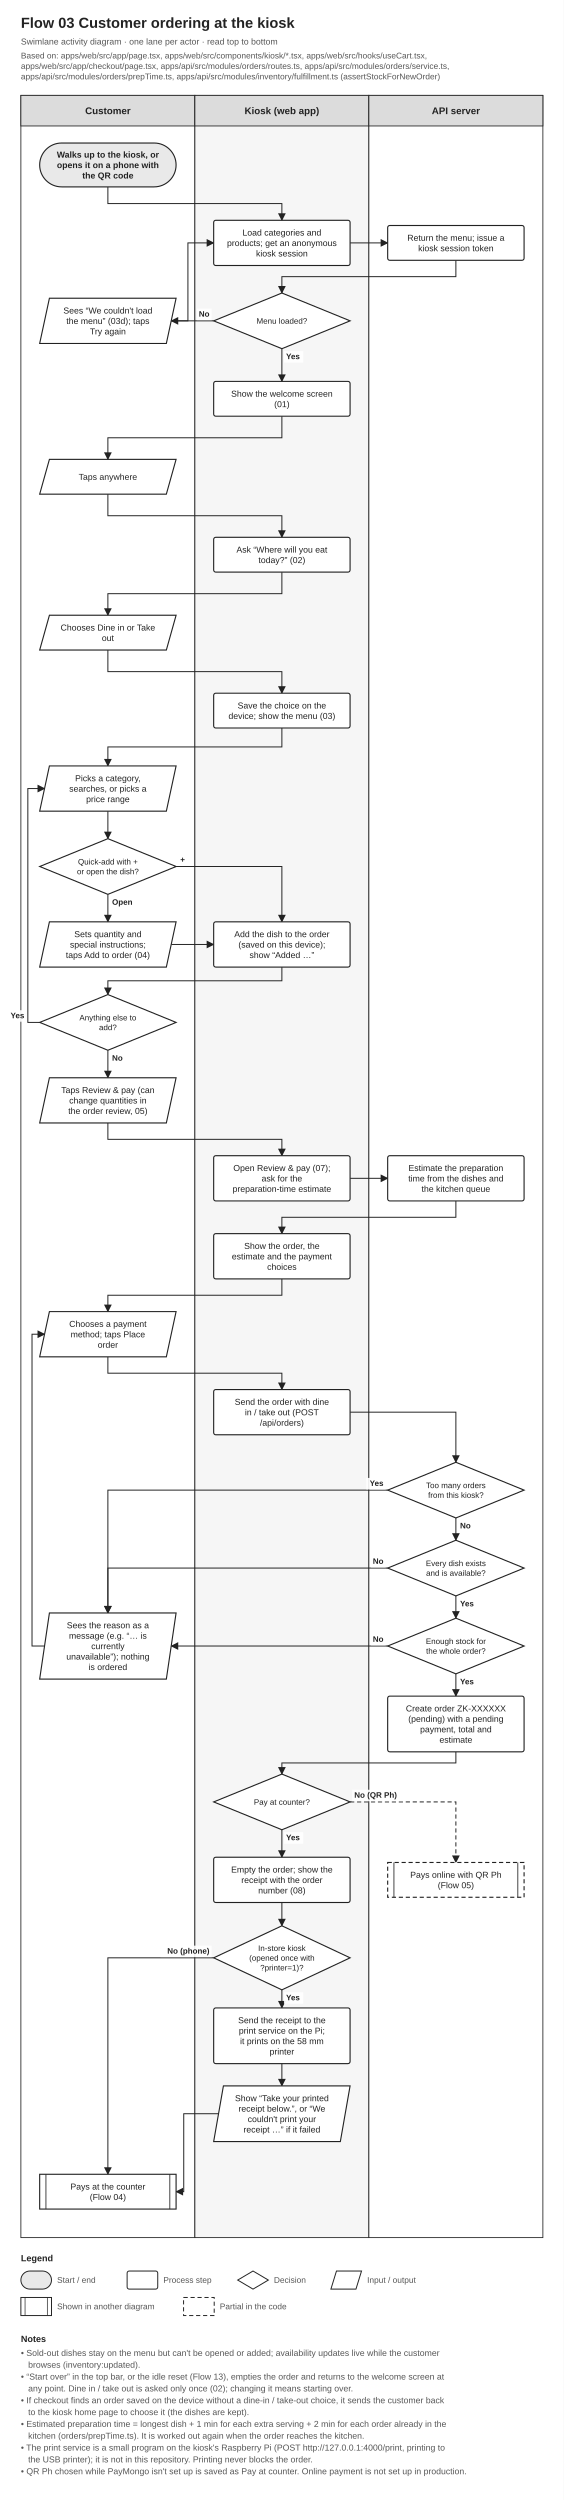
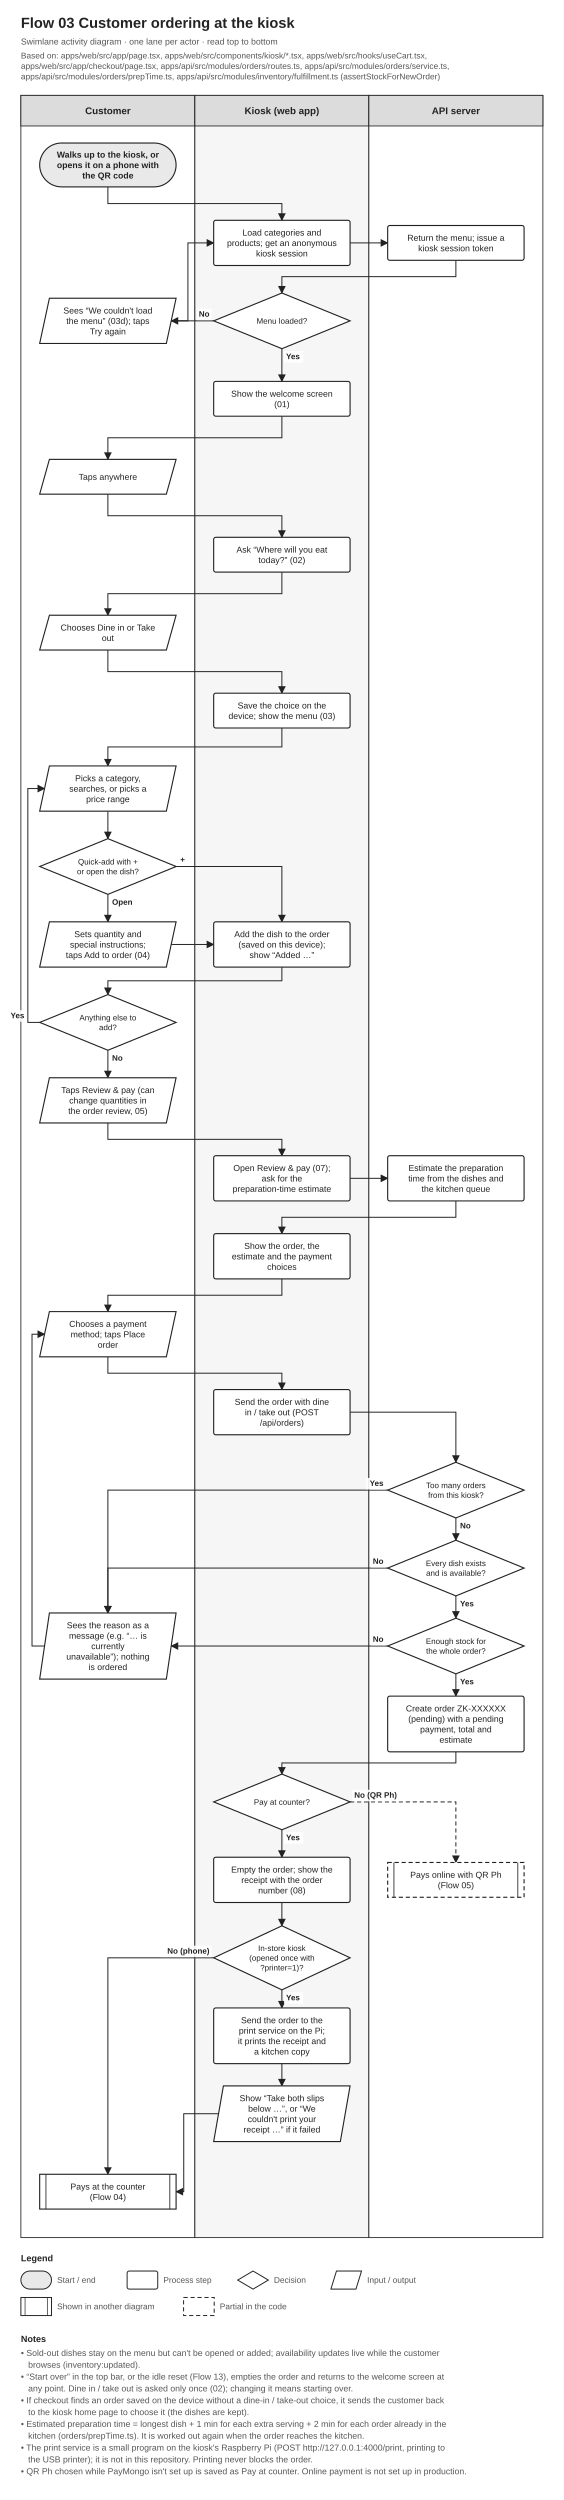
<svg xmlns="http://www.w3.org/2000/svg" width="810" height="3592" viewBox="0 0 810 3592">
  <defs>
    <marker id="arrow" viewBox="0 0 10 10" refX="9" refY="5" markerWidth="8" markerHeight="8" orient="auto-start-reverse">
      <path d="M0 0 L10 5 L0 10 z" fill="#222222" />
    </marker>
  </defs>
  <rect x="0" y="0" width="810" height="3592" fill="#ffffff" />
  <text x="30" y="40" font-family="Arial, Helvetica, sans-serif" font-size="21" font-weight="700" fill="#222222">Flow 03  Customer ordering at the kiosk</text>
  <text x="30" y="64" font-family="Arial, Helvetica, sans-serif" font-size="12.5" fill="#555555">Swimlane activity diagram · one lane per actor · read top to bottom</text>
  <text x="30" y="84" font-family="Arial, Helvetica, sans-serif" font-size="12" fill="#555555">Based on: apps/web/src/app/page.tsx, apps/web/src/components/kiosk/*.tsx, apps/web/src/hooks/useCart.tsx,</text>
  <text x="30" y="99" font-family="Arial, Helvetica, sans-serif" font-size="12" fill="#555555">apps/web/src/app/checkout/page.tsx, apps/api/src/modules/orders/routes.ts, apps/api/src/modules/orders/service.ts,</text>
  <text x="30" y="114" font-family="Arial, Helvetica, sans-serif" font-size="12" fill="#555555">apps/api/src/modules/orders/prepTime.ts, apps/api/src/modules/inventory/fulfillment.ts (assertStockForNewOrder)</text>
  <rect x="30" y="137" width="250" height="3078" fill="#ffffff" stroke="#222222" stroke-width="1.2" />
  <rect x="30" y="137" width="250" height="44" fill="#dcdcdc" stroke="#222222" stroke-width="1.2" />
  <text x="155.0" y="164" font-family="Arial, Helvetica, sans-serif" font-size="14" font-weight="700" text-anchor="middle" fill="#222222">Customer</text>
  <rect x="280" y="137" width="250" height="3078" fill="#f6f6f6" stroke="#222222" stroke-width="1.2" />
  <rect x="280" y="137" width="250" height="44" fill="#dcdcdc" stroke="#222222" stroke-width="1.2" />
  <text x="405.0" y="164" font-family="Arial, Helvetica, sans-serif" font-size="14" font-weight="700" text-anchor="middle" fill="#222222">Kiosk (web app)</text>
  <rect x="530" y="137" width="250" height="3078" fill="#ffffff" stroke="#222222" stroke-width="1.2" />
  <rect x="530" y="137" width="250" height="44" fill="#dcdcdc" stroke="#222222" stroke-width="1.2" />
  <text x="655.0" y="164" font-family="Arial, Helvetica, sans-serif" font-size="14" font-weight="700" text-anchor="middle" fill="#222222">API server</text>
  <path d="M155.0 268.5 L155.0 292.5 L405.0 292.5 L405.0 316.5" fill="none" stroke="#222222" stroke-width="1.4" marker-end="url(#arrow)" />
  <path d="M503.0 349.0 L557.0 349.0" fill="none" stroke="#222222" stroke-width="1.4" marker-end="url(#arrow)" />
  <path d="M655.0 374.0 L655.0 397.5 L405.0 397.5 L405.0 421.0" fill="none" stroke="#222222" stroke-width="1.4" marker-end="url(#arrow)" />
  <path d="M307.0 461.0 L246.0 461.0" fill="none" stroke="#222222" stroke-width="1.4" marker-end="url(#arrow)" />
  <rect x="282.89" y="443.5" width="21.11" height="16.5" fill="#ffffff" opacity="0.9" />
  <text x="301.0" y="455.0" font-family="Arial, Helvetica, sans-serif" font-size="11.5" font-weight="700" text-anchor="end" fill="#222222">No</text>
  <path d="M246.0 461.0 L270.0 461.0 L270.0 349.0 L307.0 349.0" fill="none" stroke="#222222" stroke-width="1.4" marker-end="url(#arrow)" />
  <path d="M405.0 501.0 L405.0 548.0" fill="none" stroke="#222222" stroke-width="1.4" marker-end="url(#arrow)" />
  <rect x="408.0" y="504.5" width="27.665" height="16.5" fill="#ffffff" opacity="0.9" />
  <text x="411.0" y="516.0" font-family="Arial, Helvetica, sans-serif" font-size="11.5" font-weight="700" text-anchor="start" fill="#222222">Yes</text>
  <path d="M405.0 598.0 L405.0 629.0 L155.0 629.0 L155.0 660.0" fill="none" stroke="#222222" stroke-width="1.4" marker-end="url(#arrow)" />
  <path d="M155.0 710.0 L155.0 741.0 L405.0 741.0 L405.0 772.0" fill="none" stroke="#222222" stroke-width="1.4" marker-end="url(#arrow)" />
  <path d="M405.0 822.0 L405.0 853.0 L155.0 853.0 L155.0 884.0" fill="none" stroke="#222222" stroke-width="1.4" marker-end="url(#arrow)" />
  <path d="M155.0 934.0 L155.0 965.0 L405.0 965.0 L405.0 996.0" fill="none" stroke="#222222" stroke-width="1.4" marker-end="url(#arrow)" />
  <path d="M405.0 1046.0 L405.0 1073.2 L155.0 1073.2 L155.0 1100.5" fill="none" stroke="#222222" stroke-width="1.4" marker-end="url(#arrow)" />
  <path d="M155.0 1165.5 L155.0 1205.0" fill="none" stroke="#222222" stroke-width="1.4" marker-end="url(#arrow)" />
  <path d="M155.0 1285.0 L155.0 1324.5" fill="none" stroke="#222222" stroke-width="1.4" marker-end="url(#arrow)" />
  <rect x="158.0" y="1288.5" width="34.22" height="16.5" fill="#ffffff" opacity="0.9" />
  <text x="161.0" y="1300.0" font-family="Arial, Helvetica, sans-serif" font-size="11.5" font-weight="700" text-anchor="start" fill="#222222">Open</text>
  <path d="M253.0 1245.0 L405.0 1245.0 L405.0 1324.5" fill="none" stroke="#222222" stroke-width="1.4" marker-end="url(#arrow)" />
  <rect x="256.0" y="1227.5" width="14.555" height="16.5" fill="#ffffff" opacity="0.9" />
  <text x="259.0" y="1239.0" font-family="Arial, Helvetica, sans-serif" font-size="11.5" font-weight="700" text-anchor="start" fill="#222222">+</text>
  <path d="M246.0 1357.0 L307.0 1357.0" fill="none" stroke="#222222" stroke-width="1.4" marker-end="url(#arrow)" />
  <path d="M405.0 1389.5 L405.0 1409.2 L155.0 1409.2 L155.0 1429.0" fill="none" stroke="#222222" stroke-width="1.4" marker-end="url(#arrow)" />
  <path d="M57.0 1469.0 L40.0 1469.0 L40.0 1133.0 L64.0 1133.0" fill="none" stroke="#222222" stroke-width="1.4" marker-end="url(#arrow)" />
  <rect x="10.335" y="1451.5" width="27.665" height="16.5" fill="#ffffff" opacity="0.9" />
  <text x="35" y="1463.0" font-family="Arial, Helvetica, sans-serif" font-size="11.5" font-weight="700" text-anchor="end" fill="#222222">Yes</text>
  <path d="M155.0 1509.0 L155.0 1548.5" fill="none" stroke="#222222" stroke-width="1.4" marker-end="url(#arrow)" />
  <rect x="158.0" y="1512.5" width="21.11" height="16.5" fill="#ffffff" opacity="0.9" />
  <text x="161.0" y="1524.0" font-family="Arial, Helvetica, sans-serif" font-size="11.5" font-weight="700" text-anchor="start" fill="#222222">No</text>
  <path d="M155.0 1613.5 L155.0 1637.0 L405.0 1637.0 L405.0 1660.5" fill="none" stroke="#222222" stroke-width="1.4" marker-end="url(#arrow)" />
  <path d="M503.0 1693.0 L557.0 1693.0" fill="none" stroke="#222222" stroke-width="1.4" marker-end="url(#arrow)" />
  <path d="M655.0 1725.5 L655.0 1749.0 L405.0 1749.0 L405.0 1772.5" fill="none" stroke="#222222" stroke-width="1.4" marker-end="url(#arrow)" />
  <path d="M405.0 1837.5 L405.0 1861.0 L155.0 1861.0 L155.0 1884.5" fill="none" stroke="#222222" stroke-width="1.4" marker-end="url(#arrow)" />
  <path d="M155.0 1949.5 L155.0 1973.0 L405.0 1973.0 L405.0 1996.5" fill="none" stroke="#222222" stroke-width="1.4" marker-end="url(#arrow)" />
  <path d="M503.0 2029.0 L655.0 2029.0 L655.0 2101.0" fill="none" stroke="#222222" stroke-width="1.4" marker-end="url(#arrow)" />
  <path d="M557.0 2141.0 L155.0 2141.0 L155.0 2317.5" fill="none" stroke="#222222" stroke-width="1.4" marker-end="url(#arrow)" />
  <rect x="526.335" y="2123.5" width="27.665" height="16.5" fill="#ffffff" opacity="0.9" />
  <text x="551.0" y="2135.0" font-family="Arial, Helvetica, sans-serif" font-size="11.5" font-weight="700" text-anchor="end" fill="#222222">Yes</text>
  <path d="M655.0 2181.0 L655.0 2213.0" fill="none" stroke="#222222" stroke-width="1.4" marker-end="url(#arrow)" />
  <rect x="658.0" y="2184.5" width="21.11" height="16.5" fill="#ffffff" opacity="0.9" />
  <text x="661.0" y="2196.0" font-family="Arial, Helvetica, sans-serif" font-size="11.5" font-weight="700" text-anchor="start" fill="#222222">No</text>
  <path d="M557.0 2253.0 L155.0 2253.0 L155.0 2317.5" fill="none" stroke="#222222" stroke-width="1.4" marker-end="url(#arrow)" />
  <rect x="532.89" y="2235.5" width="21.11" height="16.5" fill="#ffffff" opacity="0.9" />
  <text x="551.0" y="2247.0" font-family="Arial, Helvetica, sans-serif" font-size="11.5" font-weight="700" text-anchor="end" fill="#222222">No</text>
  <path d="M655.0 2293.0 L655.0 2325.0" fill="none" stroke="#222222" stroke-width="1.4" marker-end="url(#arrow)" />
  <rect x="658.0" y="2296.5" width="27.665" height="16.5" fill="#ffffff" opacity="0.9" />
  <text x="661.0" y="2308.0" font-family="Arial, Helvetica, sans-serif" font-size="11.5" font-weight="700" text-anchor="start" fill="#222222">Yes</text>
  <path d="M557.0 2365.0 L246.0 2365.0" fill="none" stroke="#222222" stroke-width="1.4" marker-end="url(#arrow)" />
  <rect x="532.89" y="2347.5" width="21.11" height="16.5" fill="#ffffff" opacity="0.9" />
  <text x="551.0" y="2359.0" font-family="Arial, Helvetica, sans-serif" font-size="11.5" font-weight="700" text-anchor="end" fill="#222222">No</text>
  <path d="M655.0 2405.0 L655.0 2437.0" fill="none" stroke="#222222" stroke-width="1.4" marker-end="url(#arrow)" />
  <rect x="658.0" y="2408.5" width="27.665" height="16.5" fill="#ffffff" opacity="0.9" />
  <text x="661.0" y="2420.0" font-family="Arial, Helvetica, sans-serif" font-size="11.5" font-weight="700" text-anchor="start" fill="#222222">Yes</text>
  <path d="M64.0 2365.0 L46.0 2365.0 L46.0 1917.0 L64.0 1917.0" fill="none" stroke="#222222" stroke-width="1.4" marker-end="url(#arrow)" />
  <path d="M655.0 2517.0 L655.0 2533.0 L405.0 2533.0 L405.0 2549.0" fill="none" stroke="#222222" stroke-width="1.4" marker-end="url(#arrow)" />
  <path d="M405.0 2629.0 L405.0 2668.5" fill="none" stroke="#222222" stroke-width="1.4" marker-end="url(#arrow)" />
  <rect x="408.0" y="2632.5" width="27.665" height="16.5" fill="#ffffff" opacity="0.9" />
  <text x="411.0" y="2644.0" font-family="Arial, Helvetica, sans-serif" font-size="11.5" font-weight="700" text-anchor="start" fill="#222222">Yes</text>
  <path d="M503.0 2589.0 L655.0 2589.0 L655.0 2676.0" fill="none" stroke="#222222" stroke-width="1.4" stroke-dasharray="6 4" marker-end="url(#arrow)" />
  <rect x="506.0" y="2571.5" width="73.55" height="16.5" fill="#ffffff" opacity="0.9" />
  <text x="509.0" y="2583.0" font-family="Arial, Helvetica, sans-serif" font-size="11.5" font-weight="700" text-anchor="start" fill="#222222">No (QR Ph)</text>
  <path d="M405.0 2733.5 L405.0 2767.0" fill="none" stroke="#222222" stroke-width="1.4" marker-end="url(#arrow)" />
  <path d="M405.0 2859.0 L405.0 2885.0" fill="none" stroke="#222222" stroke-width="1.4" marker-end="url(#arrow)" />
  <rect x="408.0" y="2862.5" width="27.665" height="16.5" fill="#ffffff" opacity="0.9" />
  <text x="411.0" y="2874.0" font-family="Arial, Helvetica, sans-serif" font-size="11.5" font-weight="700" text-anchor="start" fill="#222222">Yes</text>
  <path d="M307.0 2813.0 L155.0 2813.0 L155.0 3124.0" fill="none" stroke="#222222" stroke-width="1.4" marker-end="url(#arrow)" />
  <rect x="230.45" y="2795.5" width="73.55" height="16.5" fill="#ffffff" opacity="0.9" />
  <text x="301.0" y="2807.0" font-family="Arial, Helvetica, sans-serif" font-size="11.5" font-weight="700" text-anchor="end" fill="#222222">No (phone)</text>
  <path d="M405.0 2965.0 L405.0 2997.0" fill="none" stroke="#222222" stroke-width="1.4" marker-end="url(#arrow)" />
  <path d="M314.0 3037.0 L264.0 3037.0 L264.0 3149.0 L253.0 3149.0" fill="none" stroke="#222222" stroke-width="1.4" marker-end="url(#arrow)" />
  <rect x="57.0" y="205.5" width="196" height="63" rx="31.5" fill="#e9e9e9" stroke="#222222" stroke-width="1.6" />
  <text x="155.0" y="226.5" font-family="Arial, Helvetica, sans-serif" font-size="12.5" font-weight="700" text-anchor="middle" fill="#222222">Walks up to the kiosk, or</text>
  <text x="155.0" y="241.5" font-family="Arial, Helvetica, sans-serif" font-size="12.5" font-weight="700" text-anchor="middle" fill="#222222">opens it on a phone with</text>
  <text x="155.0" y="256.5" font-family="Arial, Helvetica, sans-serif" font-size="12.5" font-weight="700" text-anchor="middle" fill="#222222">the QR code</text>
  <rect x="307.0" y="316.5" width="196" height="65" rx="3" fill="#ffffff" stroke="#222222" stroke-width="1.6" />
  <text x="405.0" y="338.5" font-family="Arial, Helvetica, sans-serif" font-size="12.5" font-weight="400" text-anchor="middle" fill="#222222">Load categories and</text>
  <text x="405.0" y="353.5" font-family="Arial, Helvetica, sans-serif" font-size="12.5" font-weight="400" text-anchor="middle" fill="#222222">products; get an anonymous</text>
  <text x="405.0" y="368.5" font-family="Arial, Helvetica, sans-serif" font-size="12.5" font-weight="400" text-anchor="middle" fill="#222222">kiosk session</text>
  <rect x="557.0" y="324.0" width="196" height="50" rx="3" fill="#ffffff" stroke="#222222" stroke-width="1.6" />
  <text x="655.0" y="346.0" font-family="Arial, Helvetica, sans-serif" font-size="12.5" font-weight="400" text-anchor="middle" fill="#222222">Return the menu; issue a</text>
  <text x="655.0" y="361.0" font-family="Arial, Helvetica, sans-serif" font-size="12.5" font-weight="400" text-anchor="middle" fill="#222222">kiosk session token</text>
  <polygon points="405.0,421.0 503.0,461.0 405.0,501.0 307.0,461.0" fill="#ffffff" stroke="#222222" stroke-width="1.6" />
  <text x="405.0" y="465.14" font-family="Arial, Helvetica, sans-serif" font-size="11.5" font-weight="400" text-anchor="middle" fill="#222222">Menu loaded?</text>
  <polygon points="71.0,428.5 253.0,428.5 239.0,493.5 57.0,493.5" fill="#ffffff" stroke="#222222" stroke-width="1.6" />
  <text x="155.0" y="450.5" font-family="Arial, Helvetica, sans-serif" font-size="12.5" font-weight="400" text-anchor="middle" fill="#222222">Sees “We couldn't load</text>
  <text x="155.0" y="465.5" font-family="Arial, Helvetica, sans-serif" font-size="12.5" font-weight="400" text-anchor="middle" fill="#222222">the menu” (03d); taps</text>
  <text x="155.0" y="480.5" font-family="Arial, Helvetica, sans-serif" font-size="12.5" font-weight="400" text-anchor="middle" fill="#222222">Try again</text>
  <rect x="307.0" y="548.0" width="196" height="50" rx="3" fill="#ffffff" stroke="#222222" stroke-width="1.6" />
  <text x="405.0" y="570.0" font-family="Arial, Helvetica, sans-serif" font-size="12.5" font-weight="400" text-anchor="middle" fill="#222222">Show the welcome screen</text>
  <text x="405.0" y="585.0" font-family="Arial, Helvetica, sans-serif" font-size="12.5" font-weight="400" text-anchor="middle" fill="#222222">(01)</text>
  <polygon points="71.0,660.0 253.0,660.0 239.0,710.0 57.0,710.0" fill="#ffffff" stroke="#222222" stroke-width="1.6" />
  <text x="155.0" y="689.5" font-family="Arial, Helvetica, sans-serif" font-size="12.5" font-weight="400" text-anchor="middle" fill="#222222">Taps anywhere</text>
  <rect x="307.0" y="772.0" width="196" height="50" rx="3" fill="#ffffff" stroke="#222222" stroke-width="1.6" />
  <text x="405.0" y="794.0" font-family="Arial, Helvetica, sans-serif" font-size="12.5" font-weight="400" text-anchor="middle" fill="#222222">Ask “Where will you eat</text>
  <text x="405.0" y="809.0" font-family="Arial, Helvetica, sans-serif" font-size="12.5" font-weight="400" text-anchor="middle" fill="#222222">today?” (02)</text>
  <polygon points="71.0,884.0 253.0,884.0 239.0,934.0 57.0,934.0" fill="#ffffff" stroke="#222222" stroke-width="1.6" />
  <text x="155.0" y="906.0" font-family="Arial, Helvetica, sans-serif" font-size="12.5" font-weight="400" text-anchor="middle" fill="#222222">Chooses Dine in or Take</text>
  <text x="155.0" y="921.0" font-family="Arial, Helvetica, sans-serif" font-size="12.5" font-weight="400" text-anchor="middle" fill="#222222">out</text>
  <rect x="307.0" y="996.0" width="196" height="50" rx="3" fill="#ffffff" stroke="#222222" stroke-width="1.6" />
  <text x="405.0" y="1018.0" font-family="Arial, Helvetica, sans-serif" font-size="12.5" font-weight="400" text-anchor="middle" fill="#222222">Save the choice on the</text>
  <text x="405.0" y="1033.0" font-family="Arial, Helvetica, sans-serif" font-size="12.5" font-weight="400" text-anchor="middle" fill="#222222">device; show the menu (03)</text>
  <polygon points="71.0,1100.5 253.0,1100.5 239.0,1165.5 57.0,1165.5" fill="#ffffff" stroke="#222222" stroke-width="1.6" />
  <text x="155.0" y="1122.5" font-family="Arial, Helvetica, sans-serif" font-size="12.5" font-weight="400" text-anchor="middle" fill="#222222">Picks a category,</text>
  <text x="155.0" y="1137.5" font-family="Arial, Helvetica, sans-serif" font-size="12.5" font-weight="400" text-anchor="middle" fill="#222222">searches, or picks a</text>
  <text x="155.0" y="1152.5" font-family="Arial, Helvetica, sans-serif" font-size="12.5" font-weight="400" text-anchor="middle" fill="#222222">price range</text>
  <polygon points="155.0,1205.0 253.0,1245.0 155.0,1285.0 57.0,1245.0" fill="#ffffff" stroke="#222222" stroke-width="1.6" />
  <text x="155.0" y="1242.14" font-family="Arial, Helvetica, sans-serif" font-size="11.5" font-weight="400" text-anchor="middle" fill="#222222">Quick-add with +</text>
  <text x="155.0" y="1256.14" font-family="Arial, Helvetica, sans-serif" font-size="11.5" font-weight="400" text-anchor="middle" fill="#222222">or open the dish?</text>
  <polygon points="71.0,1324.5 253.0,1324.5 239.0,1389.5 57.0,1389.5" fill="#ffffff" stroke="#222222" stroke-width="1.6" />
  <text x="155.0" y="1346.5" font-family="Arial, Helvetica, sans-serif" font-size="12.5" font-weight="400" text-anchor="middle" fill="#222222">Sets quantity and</text>
  <text x="155.0" y="1361.5" font-family="Arial, Helvetica, sans-serif" font-size="12.5" font-weight="400" text-anchor="middle" fill="#222222">special instructions;</text>
  <text x="155.0" y="1376.5" font-family="Arial, Helvetica, sans-serif" font-size="12.5" font-weight="400" text-anchor="middle" fill="#222222">taps Add to order (04)</text>
  <rect x="307.0" y="1324.5" width="196" height="65" rx="3" fill="#ffffff" stroke="#222222" stroke-width="1.6" />
  <text x="405.0" y="1346.5" font-family="Arial, Helvetica, sans-serif" font-size="12.5" font-weight="400" text-anchor="middle" fill="#222222">Add the dish to the order</text>
  <text x="405.0" y="1361.5" font-family="Arial, Helvetica, sans-serif" font-size="12.5" font-weight="400" text-anchor="middle" fill="#222222">(saved on this device);</text>
  <text x="405.0" y="1376.5" font-family="Arial, Helvetica, sans-serif" font-size="12.5" font-weight="400" text-anchor="middle" fill="#222222">show “Added …”</text>
  <polygon points="155.0,1429.0 253.0,1469.0 155.0,1509.0 57.0,1469.0" fill="#ffffff" stroke="#222222" stroke-width="1.6" />
  <text x="155.0" y="1466.14" font-family="Arial, Helvetica, sans-serif" font-size="11.5" font-weight="400" text-anchor="middle" fill="#222222">Anything else to</text>
  <text x="155.0" y="1480.14" font-family="Arial, Helvetica, sans-serif" font-size="11.5" font-weight="400" text-anchor="middle" fill="#222222">add?</text>
  <polygon points="71.0,1548.5 253.0,1548.5 239.0,1613.5 57.0,1613.5" fill="#ffffff" stroke="#222222" stroke-width="1.6" />
  <text x="155.0" y="1570.5" font-family="Arial, Helvetica, sans-serif" font-size="12.5" font-weight="400" text-anchor="middle" fill="#222222">Taps Review &amp; pay (can</text>
  <text x="155.0" y="1585.5" font-family="Arial, Helvetica, sans-serif" font-size="12.5" font-weight="400" text-anchor="middle" fill="#222222">change quantities in</text>
  <text x="155.0" y="1600.5" font-family="Arial, Helvetica, sans-serif" font-size="12.5" font-weight="400" text-anchor="middle" fill="#222222">the order review, 05)</text>
  <rect x="307.0" y="1660.5" width="196" height="65" rx="3" fill="#ffffff" stroke="#222222" stroke-width="1.6" />
  <text x="405.0" y="1682.5" font-family="Arial, Helvetica, sans-serif" font-size="12.5" font-weight="400" text-anchor="middle" fill="#222222">Open Review &amp; pay (07);</text>
  <text x="405.0" y="1697.5" font-family="Arial, Helvetica, sans-serif" font-size="12.5" font-weight="400" text-anchor="middle" fill="#222222">ask for the</text>
  <text x="405.0" y="1712.5" font-family="Arial, Helvetica, sans-serif" font-size="12.5" font-weight="400" text-anchor="middle" fill="#222222">preparation-time estimate</text>
  <rect x="557.0" y="1660.5" width="196" height="65" rx="3" fill="#ffffff" stroke="#222222" stroke-width="1.6" />
  <text x="655.0" y="1682.5" font-family="Arial, Helvetica, sans-serif" font-size="12.5" font-weight="400" text-anchor="middle" fill="#222222">Estimate the preparation</text>
  <text x="655.0" y="1697.5" font-family="Arial, Helvetica, sans-serif" font-size="12.5" font-weight="400" text-anchor="middle" fill="#222222">time from the dishes and</text>
  <text x="655.0" y="1712.5" font-family="Arial, Helvetica, sans-serif" font-size="12.5" font-weight="400" text-anchor="middle" fill="#222222">the kitchen queue</text>
  <rect x="307.0" y="1772.5" width="196" height="65" rx="3" fill="#ffffff" stroke="#222222" stroke-width="1.6" />
  <text x="405.0" y="1794.5" font-family="Arial, Helvetica, sans-serif" font-size="12.5" font-weight="400" text-anchor="middle" fill="#222222">Show the order, the</text>
  <text x="405.0" y="1809.5" font-family="Arial, Helvetica, sans-serif" font-size="12.5" font-weight="400" text-anchor="middle" fill="#222222">estimate and the payment</text>
  <text x="405.0" y="1824.5" font-family="Arial, Helvetica, sans-serif" font-size="12.5" font-weight="400" text-anchor="middle" fill="#222222">choices</text>
  <polygon points="71.0,1884.5 253.0,1884.5 239.0,1949.5 57.0,1949.5" fill="#ffffff" stroke="#222222" stroke-width="1.6" />
  <text x="155.0" y="1906.5" font-family="Arial, Helvetica, sans-serif" font-size="12.5" font-weight="400" text-anchor="middle" fill="#222222">Chooses a payment</text>
  <text x="155.0" y="1921.5" font-family="Arial, Helvetica, sans-serif" font-size="12.5" font-weight="400" text-anchor="middle" fill="#222222">method; taps Place</text>
  <text x="155.0" y="1936.5" font-family="Arial, Helvetica, sans-serif" font-size="12.5" font-weight="400" text-anchor="middle" fill="#222222">order</text>
  <rect x="307.0" y="1996.5" width="196" height="65" rx="3" fill="#ffffff" stroke="#222222" stroke-width="1.6" />
  <text x="405.0" y="2018.5" font-family="Arial, Helvetica, sans-serif" font-size="12.5" font-weight="400" text-anchor="middle" fill="#222222">Send the order with dine</text>
  <text x="405.0" y="2033.5" font-family="Arial, Helvetica, sans-serif" font-size="12.5" font-weight="400" text-anchor="middle" fill="#222222">in / take out (POST</text>
  <text x="405.0" y="2048.5" font-family="Arial, Helvetica, sans-serif" font-size="12.5" font-weight="400" text-anchor="middle" fill="#222222">/api/orders)</text>
  <polygon points="655.0,2101.0 753.0,2141.0 655.0,2181.0 557.0,2141.0" fill="#ffffff" stroke="#222222" stroke-width="1.6" />
  <text x="655.0" y="2138.14" font-family="Arial, Helvetica, sans-serif" font-size="11.5" font-weight="400" text-anchor="middle" fill="#222222">Too many orders</text>
  <text x="655.0" y="2152.14" font-family="Arial, Helvetica, sans-serif" font-size="11.5" font-weight="400" text-anchor="middle" fill="#222222">from this kiosk?</text>
  <polygon points="655.0,2213.0 753.0,2253.0 655.0,2293.0 557.0,2253.0" fill="#ffffff" stroke="#222222" stroke-width="1.6" />
  <text x="655.0" y="2250.14" font-family="Arial, Helvetica, sans-serif" font-size="11.5" font-weight="400" text-anchor="middle" fill="#222222">Every dish exists</text>
  <text x="655.0" y="2264.14" font-family="Arial, Helvetica, sans-serif" font-size="11.5" font-weight="400" text-anchor="middle" fill="#222222">and is available?</text>
  <polygon points="655.0,2325.0 753.0,2365.0 655.0,2405.0 557.0,2365.0" fill="#ffffff" stroke="#222222" stroke-width="1.6" />
  <text x="655.0" y="2362.14" font-family="Arial, Helvetica, sans-serif" font-size="11.5" font-weight="400" text-anchor="middle" fill="#222222">Enough stock for</text>
  <text x="655.0" y="2376.14" font-family="Arial, Helvetica, sans-serif" font-size="11.5" font-weight="400" text-anchor="middle" fill="#222222">the whole order?</text>
  <polygon points="71.0,2317.5 253.0,2317.5 239.0,2412.5 57.0,2412.5" fill="#ffffff" stroke="#222222" stroke-width="1.6" />
  <text x="155.0" y="2339.5" font-family="Arial, Helvetica, sans-serif" font-size="12.5" font-weight="400" text-anchor="middle" fill="#222222">Sees the reason as a</text>
  <text x="155.0" y="2354.5" font-family="Arial, Helvetica, sans-serif" font-size="12.5" font-weight="400" text-anchor="middle" fill="#222222">message (e.g. “… is</text>
  <text x="155.0" y="2369.5" font-family="Arial, Helvetica, sans-serif" font-size="12.5" font-weight="400" text-anchor="middle" fill="#222222">currently</text>
  <text x="155.0" y="2384.5" font-family="Arial, Helvetica, sans-serif" font-size="12.5" font-weight="400" text-anchor="middle" fill="#222222">unavailable”); nothing</text>
  <text x="155.0" y="2399.5" font-family="Arial, Helvetica, sans-serif" font-size="12.5" font-weight="400" text-anchor="middle" fill="#222222">is ordered</text>
  <rect x="557.0" y="2437.0" width="196" height="80" rx="3" fill="#ffffff" stroke="#222222" stroke-width="1.6" />
  <text x="655.0" y="2459.0" font-family="Arial, Helvetica, sans-serif" font-size="12.5" font-weight="400" text-anchor="middle" fill="#222222">Create order ZK-XXXXXX</text>
  <text x="655.0" y="2474.0" font-family="Arial, Helvetica, sans-serif" font-size="12.5" font-weight="400" text-anchor="middle" fill="#222222">(pending) with a pending</text>
  <text x="655.0" y="2489.0" font-family="Arial, Helvetica, sans-serif" font-size="12.5" font-weight="400" text-anchor="middle" fill="#222222">payment, total and</text>
  <text x="655.0" y="2504.0" font-family="Arial, Helvetica, sans-serif" font-size="12.5" font-weight="400" text-anchor="middle" fill="#222222">estimate</text>
  <polygon points="405.0,2549.0 503.0,2589.0 405.0,2629.0 307.0,2589.0" fill="#ffffff" stroke="#222222" stroke-width="1.6" />
  <text x="405.0" y="2593.14" font-family="Arial, Helvetica, sans-serif" font-size="11.5" font-weight="400" text-anchor="middle" fill="#222222">Pay at counter?</text>
  <rect x="307.0" y="2668.5" width="196" height="65" rx="3" fill="#ffffff" stroke="#222222" stroke-width="1.6" />
  <text x="405.0" y="2690.5" font-family="Arial, Helvetica, sans-serif" font-size="12.5" font-weight="400" text-anchor="middle" fill="#222222">Empty the order; show the</text>
  <text x="405.0" y="2705.5" font-family="Arial, Helvetica, sans-serif" font-size="12.5" font-weight="400" text-anchor="middle" fill="#222222">receipt with the order</text>
  <text x="405.0" y="2720.5" font-family="Arial, Helvetica, sans-serif" font-size="12.5" font-weight="400" text-anchor="middle" fill="#222222">number (08)</text>
  <polygon points="405.0,2767.0 503.0,2813.0 405.0,2859.0 307.0,2813.0" fill="#ffffff" stroke="#222222" stroke-width="1.6" />
  <text x="405.0" y="2803.14" font-family="Arial, Helvetica, sans-serif" font-size="11.5" font-weight="400" text-anchor="middle" fill="#222222">In-store kiosk</text>
  <text x="405.0" y="2817.14" font-family="Arial, Helvetica, sans-serif" font-size="11.5" font-weight="400" text-anchor="middle" fill="#222222">(opened once with</text>
  <text x="405.0" y="2831.14" font-family="Arial, Helvetica, sans-serif" font-size="11.5" font-weight="400" text-anchor="middle" fill="#222222">?printer=1)?</text>
  <rect x="307.0" y="2885.0" width="196" height="80" rx="3" fill="#ffffff" stroke="#222222" stroke-width="1.6" />
-   <text x="405.0" y="2907.0" font-family="Arial, Helvetica, sans-serif" font-size="12.5" font-weight="400" text-anchor="middle" fill="#222222">Send the receipt to the</text>
+   <text x="405.0" y="2907.0" font-family="Arial, Helvetica, sans-serif" font-size="12.5" font-weight="400" text-anchor="middle" fill="#222222">Send the order to the</text>
  <text x="405.0" y="2922.0" font-family="Arial, Helvetica, sans-serif" font-size="12.5" font-weight="400" text-anchor="middle" fill="#222222">print service on the Pi;</text>
-   <text x="405.0" y="2937.0" font-family="Arial, Helvetica, sans-serif" font-size="12.5" font-weight="400" text-anchor="middle" fill="#222222">it prints on the 58 mm</text>
-   <text x="405.0" y="2952.0" font-family="Arial, Helvetica, sans-serif" font-size="12.5" font-weight="400" text-anchor="middle" fill="#222222">printer</text>
+   <text x="405.0" y="2937.0" font-family="Arial, Helvetica, sans-serif" font-size="12.5" font-weight="400" text-anchor="middle" fill="#222222">it prints the receipt and</text>
+   <text x="405.0" y="2952.0" font-family="Arial, Helvetica, sans-serif" font-size="12.5" font-weight="400" text-anchor="middle" fill="#222222">a kitchen copy</text>
  <polygon points="321.0,2997.0 503.0,2997.0 489.0,3077.0 307.0,3077.0" fill="#ffffff" stroke="#222222" stroke-width="1.6" />
-   <text x="405.0" y="3019.0" font-family="Arial, Helvetica, sans-serif" font-size="12.5" font-weight="400" text-anchor="middle" fill="#222222">Show “Take your printed</text>
-   <text x="405.0" y="3034.0" font-family="Arial, Helvetica, sans-serif" font-size="12.5" font-weight="400" text-anchor="middle" fill="#222222">receipt below.”, or “We</text>
+   <text x="405.0" y="3019.0" font-family="Arial, Helvetica, sans-serif" font-size="12.5" font-weight="400" text-anchor="middle" fill="#222222">Show “Take both slips</text>
+   <text x="405.0" y="3034.0" font-family="Arial, Helvetica, sans-serif" font-size="12.5" font-weight="400" text-anchor="middle" fill="#222222">below …”, or “We</text>
  <text x="405.0" y="3049.0" font-family="Arial, Helvetica, sans-serif" font-size="12.5" font-weight="400" text-anchor="middle" fill="#222222">couldn't print your</text>
  <text x="405.0" y="3064.0" font-family="Arial, Helvetica, sans-serif" font-size="12.5" font-weight="400" text-anchor="middle" fill="#222222">receipt …” if it failed</text>
  <rect x="57.0" y="3124.0" width="196" height="50" fill="#ffffff" stroke="#222222" stroke-width="1.6" />
  <line x1="66.0" y1="3124.0" x2="66.0" y2="3174.0" stroke="#222222" stroke-width="1.2" />
  <line x1="244.0" y1="3124.0" x2="244.0" y2="3174.0" stroke="#222222" stroke-width="1.2" />
  <text x="155.0" y="3146.0" font-family="Arial, Helvetica, sans-serif" font-size="12.5" font-weight="400" text-anchor="middle" fill="#222222">Pays at the counter</text>
  <text x="155.0" y="3161.0" font-family="Arial, Helvetica, sans-serif" font-size="12.5" font-weight="400" text-anchor="middle" fill="#222222">(Flow 04)</text>
  <rect x="557.0" y="2676.0" width="196" height="50" fill="#ffffff" stroke="#222222" stroke-width="1.6" stroke-dasharray="6 4" />
  <line x1="566.0" y1="2676.0" x2="566.0" y2="2726.0" stroke="#222222" stroke-width="1.2" />
  <line x1="744.0" y1="2676.0" x2="744.0" y2="2726.0" stroke="#222222" stroke-width="1.2" />
  <text x="655.0" y="2698.0" font-family="Arial, Helvetica, sans-serif" font-size="12.5" font-weight="400" text-anchor="middle" fill="#222222">Pays online with QR Ph</text>
  <text x="655.0" y="2713.0" font-family="Arial, Helvetica, sans-serif" font-size="12.5" font-weight="400" text-anchor="middle" fill="#222222">(Flow 05)</text>
  <text x="30" y="3249" font-family="Arial, Helvetica, sans-serif" font-size="13" font-weight="700" fill="#222222">Legend</text>
  <rect x="30" y="3263" width="44" height="26" rx="13" fill="#e9e9e9" stroke="#222222" stroke-width="1.4" />
  <text x="82" y="3280" font-family="Arial, Helvetica, sans-serif" font-size="12" fill="#555555">Start / end</text>
  <rect x="182.64" y="3263" width="44" height="26" rx="3" fill="#ffffff" stroke="#222222" stroke-width="1.4" />
  <text x="234.64" y="3280" font-family="Arial, Helvetica, sans-serif" font-size="12" fill="#555555">Process step</text>
  <polygon points="363.52,3263 385.52,3276.0 363.52,3289 341.52,3276.0" fill="#ffffff" stroke="#222222" stroke-width="1.4" />
  <text x="393.52" y="3280" font-family="Arial, Helvetica, sans-serif" font-size="12" fill="#555555">Decision</text>
  <polygon points="483.44,3263 519.44,3263 511.44,3289 475.44,3289" fill="#ffffff" stroke="#222222" stroke-width="1.4" />
  <text x="527.44" y="3280" font-family="Arial, Helvetica, sans-serif" font-size="12" fill="#555555">Input / output</text>
  <rect x="30" y="3301" width="44" height="26" fill="#ffffff" stroke="#222222" stroke-width="1.4" />
  <line x1="36" y1="3301" x2="36" y2="3327" stroke="#222222" />
  <line x1="68" y1="3301" x2="68" y2="3327" stroke="#222222" />
  <text x="82" y="3318" font-family="Arial, Helvetica, sans-serif" font-size="12" fill="#555555">Shown in another diagram</text>
  <rect x="263.76" y="3301" width="44" height="26" fill="#ffffff" stroke="#222222" stroke-width="1.4" stroke-dasharray="6 4" />
  <text x="315.76" y="3318" font-family="Arial, Helvetica, sans-serif" font-size="12" fill="#555555">Partial in the code</text>
  <text x="30" y="3365" font-family="Arial, Helvetica, sans-serif" font-size="13" font-weight="700" fill="#222222">Notes</text>
  <text x="30" y="3385" font-family="Arial, Helvetica, sans-serif" font-size="12.5" fill="#555555" xml:space="preserve">• Sold-out dishes stay on the menu but can't be opened or added; availability updates live while the customer</text>
  <text x="30" y="3402" font-family="Arial, Helvetica, sans-serif" font-size="12.5" fill="#555555" xml:space="preserve">   browses (inventory:updated).</text>
  <text x="30" y="3419" font-family="Arial, Helvetica, sans-serif" font-size="12.5" fill="#555555" xml:space="preserve">• “Start over” in the top bar, or the idle reset (Flow 13), empties the order and returns to the welcome screen at</text>
  <text x="30" y="3436" font-family="Arial, Helvetica, sans-serif" font-size="12.5" fill="#555555" xml:space="preserve">   any point. Dine in / take out is asked only once (02); changing it means starting over.</text>
  <text x="30" y="3453" font-family="Arial, Helvetica, sans-serif" font-size="12.5" fill="#555555" xml:space="preserve">• If checkout finds an order saved on the device without a dine-in / take-out choice, it sends the customer back</text>
  <text x="30" y="3470" font-family="Arial, Helvetica, sans-serif" font-size="12.5" fill="#555555" xml:space="preserve">   to the kiosk home page to choose it (the dishes are kept).</text>
  <text x="30" y="3487" font-family="Arial, Helvetica, sans-serif" font-size="12.5" fill="#555555" xml:space="preserve">• Estimated preparation time = longest dish + 1 min for each extra serving + 2 min for each order already in the</text>
  <text x="30" y="3504" font-family="Arial, Helvetica, sans-serif" font-size="12.5" fill="#555555" xml:space="preserve">   kitchen (orders/prepTime.ts). It is worked out again when the order reaches the kitchen.</text>
  <text x="30" y="3521" font-family="Arial, Helvetica, sans-serif" font-size="12.5" fill="#555555" xml:space="preserve">• The print service is a small program on the kiosk's Raspberry Pi (POST http://127.0.0.1:4000/print, printing to</text>
  <text x="30" y="3538" font-family="Arial, Helvetica, sans-serif" font-size="12.5" fill="#555555" xml:space="preserve">   the USB printer); it is not in this repository. Printing never blocks the order.</text>
  <text x="30" y="3555" font-family="Arial, Helvetica, sans-serif" font-size="12.5" fill="#555555" xml:space="preserve">• QR Ph chosen while PayMongo isn't set up is saved as Pay at counter. Online payment is not set up in production.</text>
</svg>
